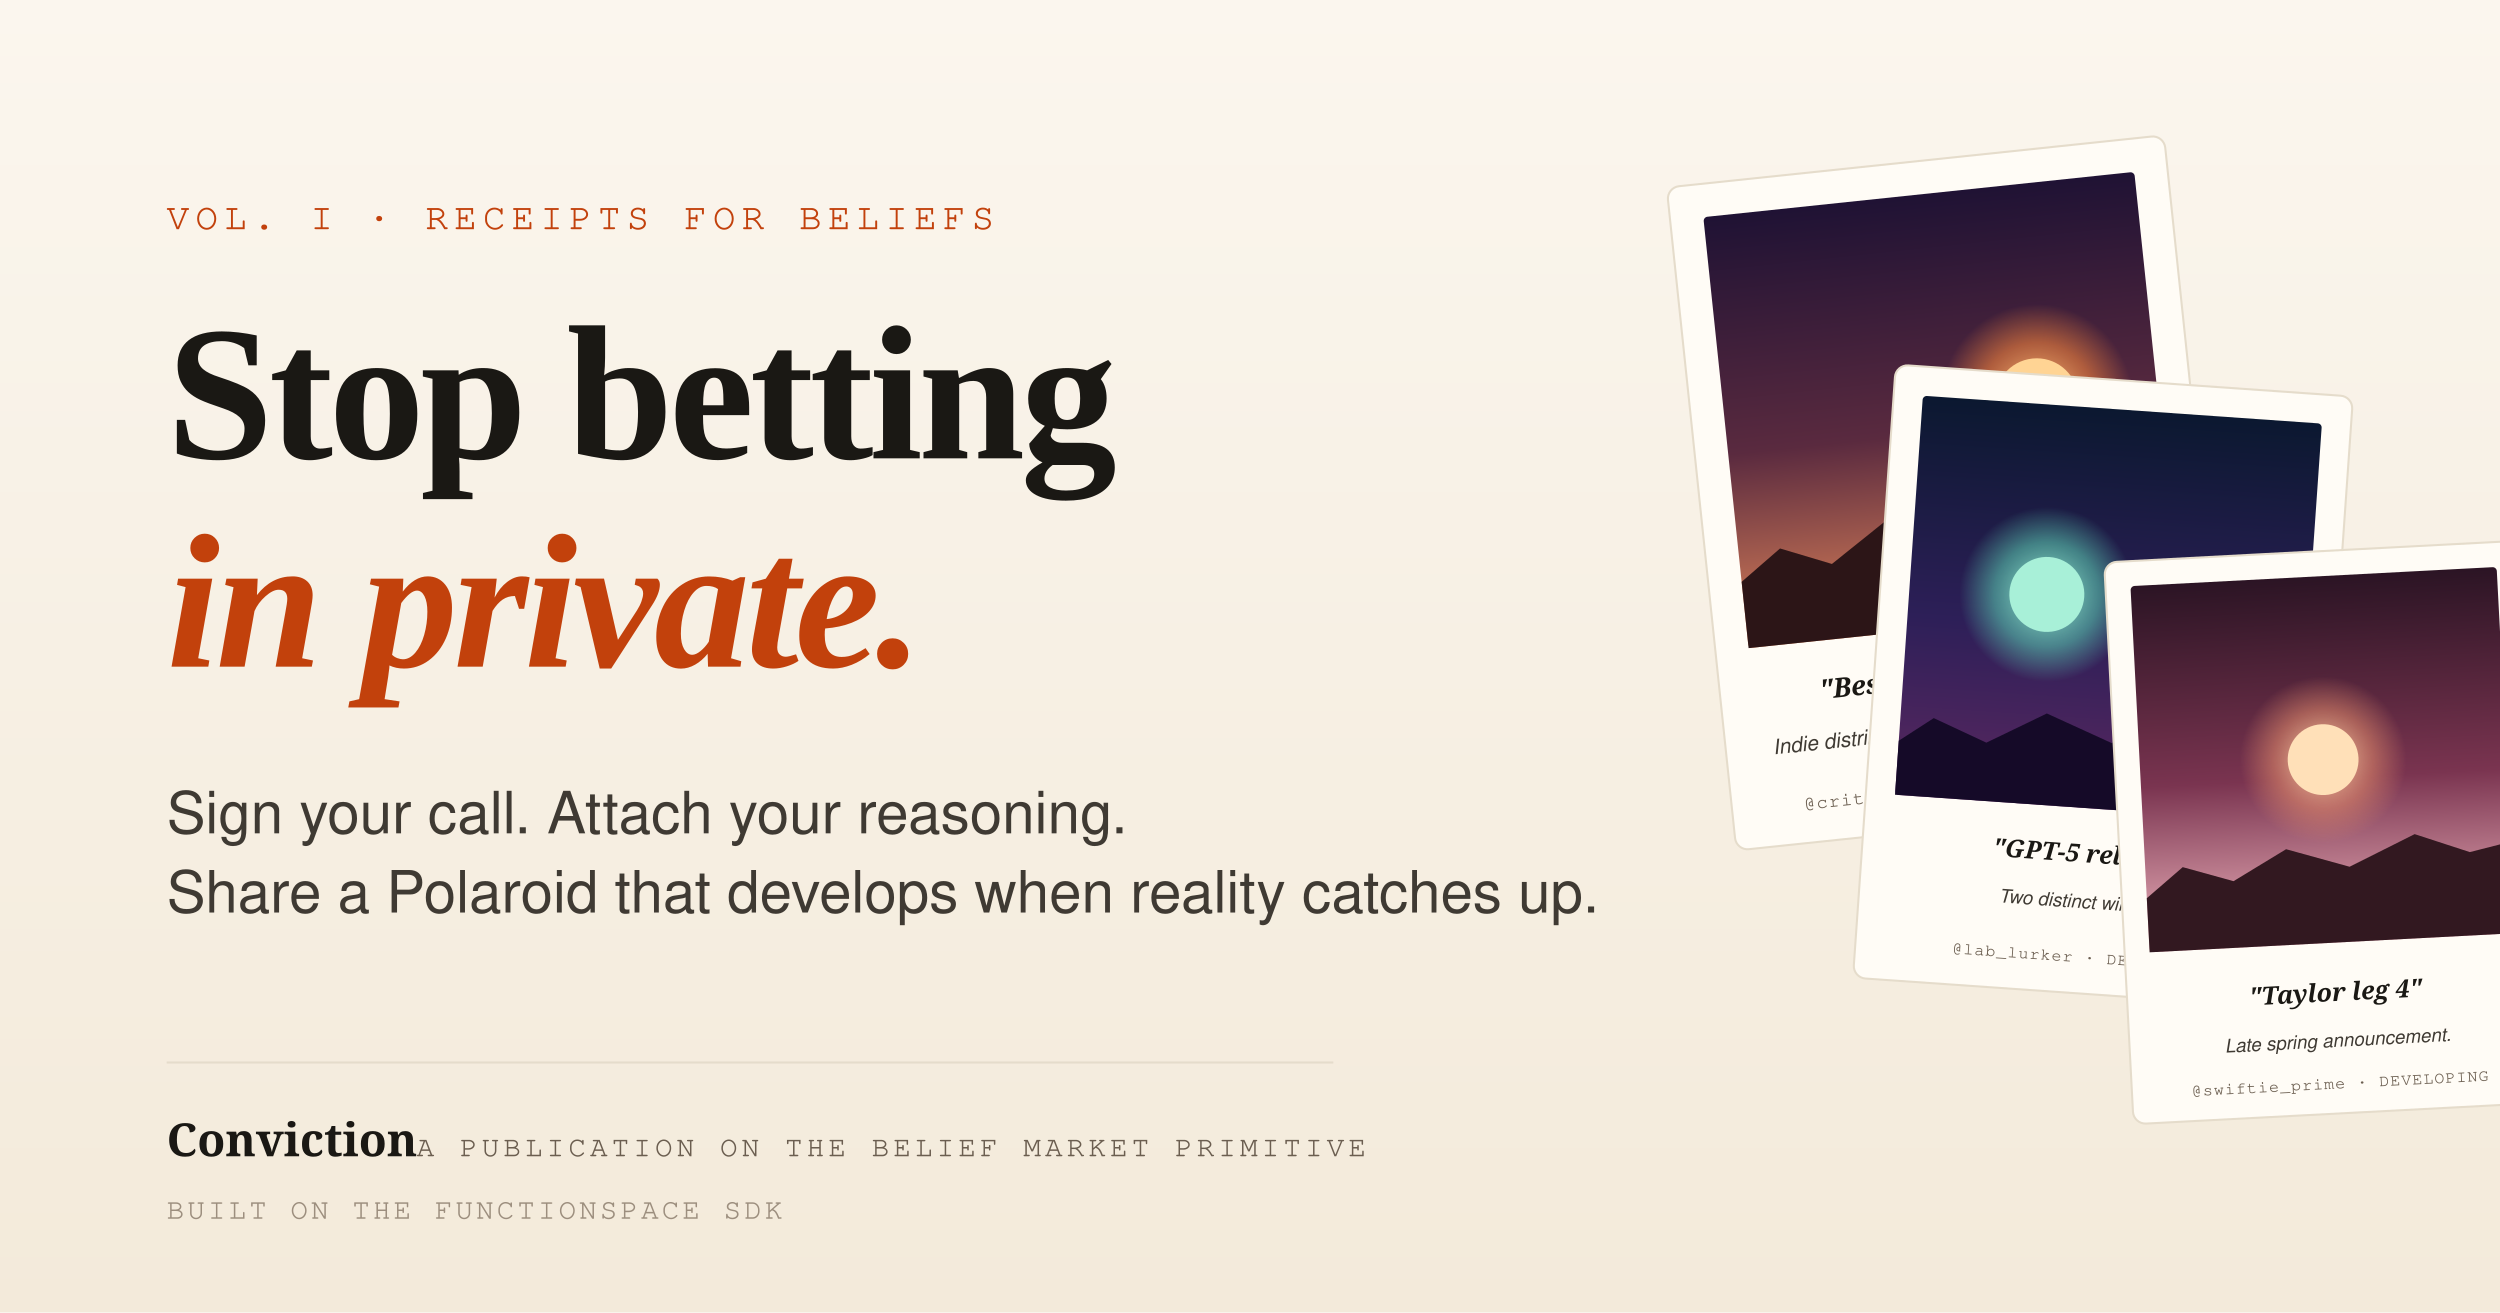
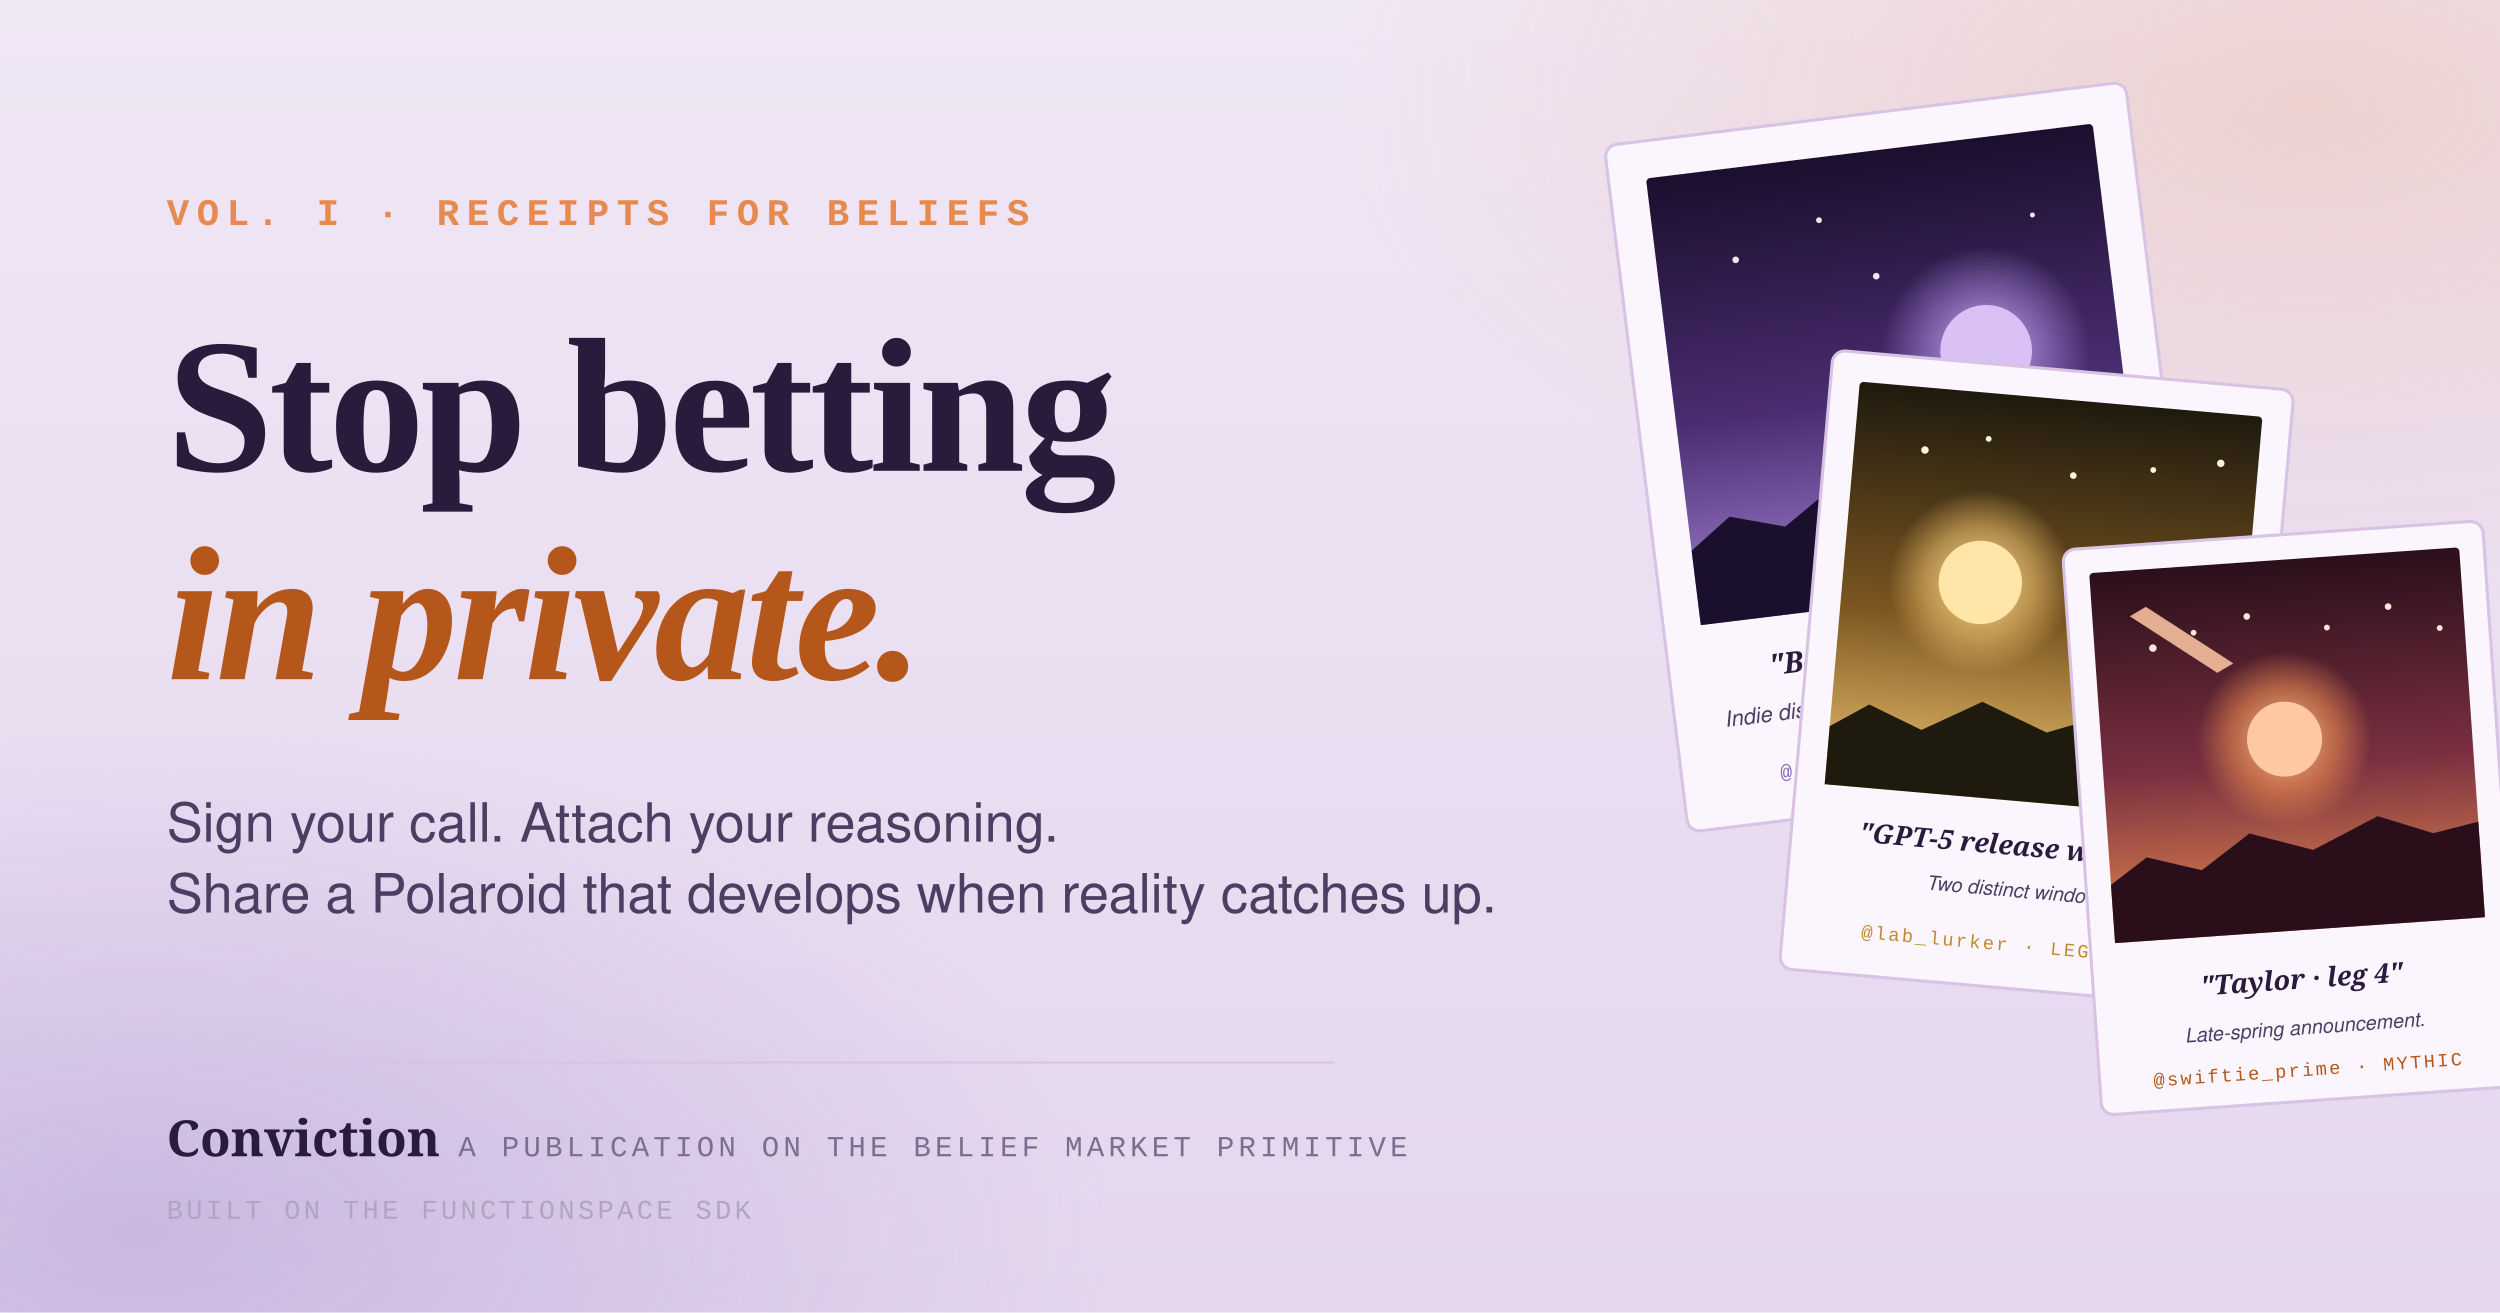
<svg xmlns="http://www.w3.org/2000/svg" viewBox="0 0 1200 630" width="1200" height="630">
  <defs>
    <linearGradient id="bg" x1="0" y1="0" x2="0" y2="1">
-       <stop offset="0%" stop-color="#FBF6EE" />
-       <stop offset="100%" stop-color="#F3EADA" />
+       <stop offset="0%" stop-color="#F0E7F5" />
+       <stop offset="100%" stop-color="#E5D6EE" />
    </linearGradient>
-     <linearGradient id="sky1" x1="0" y1="0" x2="0" y2="1">
-       <stop offset="0%" stop-color="#1F1234" />
-       <stop offset="55%" stop-color="#5A2A3F" />
-       <stop offset="100%" stop-color="#E2865A" />
+     <radialGradient id="bgGlowOrange" cx="92%" cy="8%" r="55%">
+       <stop offset="0%" stop-color="#E68A4F" stop-opacity="0.22" />
+       <stop offset="70%" stop-color="#E68A4F" stop-opacity="0" />
+     </radialGradient>
+     <radialGradient id="bgGlowPurple" cx="6%" cy="94%" r="55%">
+       <stop offset="0%" stop-color="#8467BB" stop-opacity="0.28" />
+       <stop offset="70%" stop-color="#8467BB" stop-opacity="0" />
+     </radialGradient>
+     <linearGradient id="skyEpic" x1="0" y1="0" x2="0" y2="1">
+       <stop offset="0%" stop-color="#1B0F2E" />
+       <stop offset="55%" stop-color="#4A2C70" />
+       <stop offset="100%" stop-color="#A284D6" />
    </linearGradient>
-     <linearGradient id="sky2" x1="0" y1="0" x2="0" y2="1">
-       <stop offset="0%" stop-color="#0B1830" />
-       <stop offset="55%" stop-color="#2D1F58" />
-       <stop offset="100%" stop-color="#5C2860" />
+     <linearGradient id="skyLegendary" x1="0" y1="0" x2="0" y2="1">
+       <stop offset="0%" stop-color="#1F1A0E" />
+       <stop offset="55%" stop-color="#7A5520" />
+       <stop offset="100%" stop-color="#F0C470" />
    </linearGradient>
-     <linearGradient id="sky3" x1="0" y1="0" x2="0" y2="1">
-       <stop offset="0%" stop-color="#2B1424" />
-       <stop offset="55%" stop-color="#7A3450" />
-       <stop offset="100%" stop-color="#F2B8C0" />
+     <linearGradient id="skyMythic" x1="0" y1="0" x2="0" y2="1">
+       <stop offset="0%" stop-color="#2A0F1A" />
+       <stop offset="55%" stop-color="#7A2F40" />
+       <stop offset="100%" stop-color="#E68A4F" />
    </linearGradient>
-     <radialGradient id="sun1" cx="50%" cy="50%" r="50%">
-       <stop offset="0%" stop-color="#FFD494" />
-       <stop offset="60%" stop-color="#FF8A3D" stop-opacity="0.55" />
-       <stop offset="100%" stop-color="#FF8A3D" stop-opacity="0" />
+     <radialGradient id="sunEpic" cx="50%" cy="50%" r="50%">
+       <stop offset="0%" stop-color="#D9C0F5" />
+       <stop offset="60%" stop-color="#A284D6" stop-opacity="0.55" />
+       <stop offset="100%" stop-color="#A284D6" stop-opacity="0" />
    </radialGradient>
-     <radialGradient id="sun2" cx="50%" cy="50%" r="50%">
-       <stop offset="0%" stop-color="#A8F0D8" />
-       <stop offset="60%" stop-color="#5DD3B5" stop-opacity="0.55" />
-       <stop offset="100%" stop-color="#5DD3B5" stop-opacity="0" />
+     <radialGradient id="sunLegendary" cx="50%" cy="50%" r="50%">
+       <stop offset="0%" stop-color="#FFE5A8" />
+       <stop offset="60%" stop-color="#F0C470" stop-opacity="0.55" />
+       <stop offset="100%" stop-color="#F0C470" stop-opacity="0" />
    </radialGradient>
-     <radialGradient id="sun3" cx="50%" cy="50%" r="50%">
-       <stop offset="0%" stop-color="#FFE0B8" />
-       <stop offset="60%" stop-color="#E08A6A" stop-opacity="0.55" />
-       <stop offset="100%" stop-color="#E08A6A" stop-opacity="0" />
+     <radialGradient id="sunMythic" cx="50%" cy="50%" r="50%">
+       <stop offset="0%" stop-color="#FFC8A4" />
+       <stop offset="60%" stop-color="#E68A4F" stop-opacity="0.6" />
+       <stop offset="100%" stop-color="#E68A4F" stop-opacity="0" />
    </radialGradient>
  </defs>
  <rect width="1200" height="630" fill="url(#bg)" />
-   <text x="80" y="110" font-family="Courier, monospace" font-size="18" font-weight="500" letter-spacing="3" fill="#C2410C">VOL. I  ·  RECEIPTS FOR BELIEFS</text>
-   <text x="80" y="220" font-family="Georgia, 'Times New Roman', serif" font-size="92" font-weight="700" fill="#1A1814" letter-spacing="-2">Stop betting</text>
-   <text x="80" y="320" font-family="Georgia, 'Times New Roman', serif" font-size="92" font-weight="700" font-style="italic" fill="#C2410C" letter-spacing="-2">in private.</text>
-   <text x="80" y="400" font-family="Helvetica, Arial, sans-serif" font-size="28" fill="#3F3A33">Sign your call. Attach your reasoning.</text>
-   <text x="80" y="438" font-family="Helvetica, Arial, sans-serif" font-size="28" fill="#3F3A33">Share a Polaroid that develops when reality catches up.</text>
-   <line x1="80" y1="510" x2="640" y2="510" stroke="#E5DCCB" stroke-width="1" />
-   <text x="80" y="555" font-family="Georgia, serif" font-size="22" font-weight="700" fill="#1A1814">Conviction</text>
-   <text x="200" y="555" font-family="Courier, monospace" font-size="14" letter-spacing="2" fill="#6B5E50">A PUBLICATION ON THE BELIEF MARKET PRIMITIVE</text>
-   <text x="80" y="585" font-family="Courier, monospace" font-size="14" letter-spacing="1.5" fill="#9C8E7E">BUILT ON THE FUNCTIONSPACE SDK</text>
-   <g transform="translate(800 90) rotate(-6)">
-     <rect x="0" y="0" width="240" height="320" rx="6" fill="#FFFCF6" stroke="#E5DCCB" stroke-width="1" />
-     <rect x="16" y="16" width="208" height="208" rx="2" fill="url(#sky1)" />
-     <circle cx="166" cy="120" r="46" fill="url(#sun1)" />
-     <circle cx="166" cy="120" r="20" fill="#FFD494" />
-     <path d="M 16 192 L 36 178 L 60 188 L 88 170 L 116 184 L 148 168 L 184 178 L 224 174 L 224 224 L 16 224 Z" fill="#2C1517" />
-     <text x="120" y="252" text-anchor="middle" font-family="Georgia, serif" font-size="13" font-weight="600" font-style="italic" fill="#1A1814">"Best Picture · Anora"</text>
-     <text x="120" y="276" text-anchor="middle" font-family="Helvetica, sans-serif" font-size="10" font-style="italic" fill="#3F3A33">Indie distributor energy nobody saw coming.</text>
-     <text x="120" y="304" text-anchor="middle" font-family="Courier, monospace" font-size="9" fill="#6B5E50" letter-spacing="0.5">@critic_at_large · DEVELOPING</text>
+   <rect width="1200" height="630" fill="url(#bgGlowOrange)" />
+   <rect width="1200" height="630" fill="url(#bgGlowPurple)" />
+   <text x="80" y="108" font-family="'Courier New', Courier, monospace" font-size="18" font-weight="600" letter-spacing="3.6" fill="#E68A4F">VOL. I · RECEIPTS FOR BELIEFS</text>
+   <text x="80" y="226" font-family="Georgia, 'Times New Roman', serif" font-size="92" font-weight="700" fill="#2A1B3D" letter-spacing="-2">Stop betting</text>
+   <text x="80" y="326" font-family="Georgia, 'Times New Roman', serif" font-size="92" font-weight="700" font-style="italic" fill="#B5571A" letter-spacing="-2">in private.</text>
+   <text x="80" y="404" font-family="Helvetica, Arial, sans-serif" font-size="26" fill="#4D3D63">Sign your call. Attach your reasoning.</text>
+   <text x="80" y="438" font-family="Helvetica, Arial, sans-serif" font-size="26" fill="#4D3D63">Share a Polaroid that develops when reality catches up.</text>
+   <line x1="80" y1="510" x2="640" y2="510" stroke="#D8C3E5" stroke-width="1" />
+   <text x="80" y="555" font-family="Georgia, serif" font-size="24" font-weight="700" fill="#2A1B3D">Conviction</text>
+   <text x="220" y="555" font-family="'Courier New', Courier, monospace" font-size="14" letter-spacing="2" fill="#7B6E8E">A PUBLICATION ON THE BELIEF MARKET PRIMITIVE</text>
+   <text x="80" y="585" font-family="'Courier New', Courier, monospace" font-size="13" letter-spacing="1.6" fill="#B0A4C0">BUILT ON THE FUNCTIONSPACE SDK</text>
+   <g transform="translate(770 70) rotate(-7)">
+     <rect x="0" y="0" width="252" height="332" rx="6" fill="#FBF6FE" stroke="#D8C3E5" stroke-width="1.5" />
+     <rect x="18" y="18" width="216" height="216" rx="2" fill="url(#skyEpic)" />
+     <circle cx="170" cy="120" r="50" fill="url(#sunEpic)" />
+     <circle cx="170" cy="120" r="22" fill="#D9C0F5" />
+     <path d="M 18 198 L 38 184 L 64 192 L 92 174 L 124 188 L 156 172 L 196 184 L 234 178 L 234 234 L 18 234 Z" fill="#1B0F2E" />
+     <circle cx="56" cy="62" r="1.6" fill="#F0E8F5" />
+     <circle cx="98" cy="48" r="1.4" fill="#F0E8F5" />
+     <circle cx="122" cy="78" r="1.6" fill="#F0E8F5" />
+     <circle cx="200" cy="58" r="1.2" fill="#F0E8F5" />
+     <text x="126" y="262" text-anchor="middle" font-family="Georgia, serif" font-size="14" font-weight="600" font-style="italic" fill="#2A1B3D">"Best Picture · Anora"</text>
+     <text x="126" y="284" text-anchor="middle" font-family="Helvetica, sans-serif" font-size="10.5" font-style="italic" fill="#4D3D63">Indie distributor energy nobody saw coming.</text>
+     <text x="126" y="312" text-anchor="middle" font-family="'Courier New', monospace" font-size="9.5" fill="#8467BB" letter-spacing="1.2">@critic_at_large · EPIC</text>
  </g>
-   <g transform="translate(910 175) rotate(4)">
-     <rect x="0" y="0" width="220" height="295" rx="6" fill="#FFFCF6" stroke="#E5DCCB" stroke-width="1" />
-     <rect x="14" y="14" width="192" height="192" rx="2" fill="url(#sky2)" />
-     <circle cx="80" cy="105" r="42" fill="url(#sun2)" />
-     <circle cx="80" cy="105" r="18" fill="#A8F0D8" />
-     <circle cx="170" cy="125" r="32" fill="url(#sun2)" opacity="0.7" />
-     <circle cx="170" cy="125" r="13" fill="#F0A8D8" />
-     <path d="M 14 180 L 30 168 L 56 178 L 84 162 L 116 174 L 152 158 L 184 168 L 206 162 L 206 206 L 14 206 Z" fill="#150A28" />
-     <text x="110" y="232" text-anchor="middle" font-family="Georgia, serif" font-size="12" font-weight="600" font-style="italic" fill="#1A1814">"GPT-5 release"</text>
-     <text x="110" y="254" text-anchor="middle" font-family="Helvetica, sans-serif" font-size="9" font-style="italic" fill="#3F3A33">Two distinct windows.</text>
-     <text x="110" y="280" text-anchor="middle" font-family="Courier, monospace" font-size="8" fill="#6B5E50" letter-spacing="0.5">@lab_lurker · DEVELOPING</text>
+   <g transform="translate(880 168) rotate(5)">
+     <rect x="0" y="0" width="222" height="298" rx="6" fill="#FBF6FE" stroke="#D8C3E5" stroke-width="1.5" />
+     <rect x="14" y="14" width="194" height="194" rx="2" fill="url(#skyLegendary)" />
+     <circle cx="80" cy="105" r="44" fill="url(#sunLegendary)" />
+     <circle cx="80" cy="105" r="20" fill="#FFE5A8" />
+     <circle cx="170" cy="125" r="34" fill="url(#sunLegendary)" opacity="0.75" />
+     <circle cx="170" cy="125" r="14" fill="#F0C470" />
+     <path d="M 14 180 L 32 168 L 58 178 L 86 162 L 118 174 L 154 160 L 188 170 L 208 164 L 208 208 L 14 208 Z" fill="#1F1A0E" />
+     <circle cx="48" cy="44" r="1.8" fill="#FFF5DC" />
+     <circle cx="78" cy="36" r="1.4" fill="#FFF5DC" />
+     <circle cx="120" cy="50" r="1.6" fill="#FFF5DC" />
+     <circle cx="158" cy="44" r="1.4" fill="#FFF5DC" />
+     <circle cx="190" cy="38" r="1.8" fill="#FFF5DC" />
+     <text x="112" y="234" text-anchor="middle" font-family="Georgia, serif" font-size="13" font-weight="600" font-style="italic" fill="#2A1B3D">"GPT-5 release window"</text>
+     <text x="112" y="254" text-anchor="middle" font-family="Helvetica, sans-serif" font-size="9.5" font-style="italic" fill="#4D3D63">Two distinct windows.</text>
+     <text x="112" y="280" text-anchor="middle" font-family="'Courier New', monospace" font-size="9" fill="#C28A2E" letter-spacing="1.1">@lab_lurker · LEGENDARY</text>
  </g>
-   <g transform="translate(1010 270) rotate(-3)">
-     <rect x="0" y="0" width="200" height="270" rx="6" fill="#FFFCF6" stroke="#E5DCCB" stroke-width="1" />
-     <rect x="12" y="12" width="176" height="176" rx="2" fill="url(#sky3)" />
-     <circle cx="100" cy="100" r="40" fill="url(#sun3)" />
-     <circle cx="100" cy="100" r="17" fill="#FFE0B8" />
-     <path d="M 12 162 L 30 148 L 54 156 L 80 142 L 110 152 L 142 138 L 168 148 L 188 144 L 188 188 L 12 188 Z" fill="#321820" />
-     <text x="100" y="216" text-anchor="middle" font-family="Georgia, serif" font-size="12" font-weight="600" font-style="italic" fill="#1A1814">"Taylor leg 4"</text>
-     <text x="100" y="238" text-anchor="middle" font-family="Helvetica, sans-serif" font-size="9" font-style="italic" fill="#3F3A33">Late spring announcement.</text>
-     <text x="100" y="258" text-anchor="middle" font-family="Courier, monospace" font-size="8" fill="#6B5E50" letter-spacing="0.5">@swiftie_prime · DEVELOPING</text>
+   <g transform="translate(990 264) rotate(-4)">
+     <rect x="0" y="0" width="202" height="272" rx="6" fill="#FBF6FE" stroke="#D8C3E5" stroke-width="1.5" />
+     <rect x="12" y="12" width="178" height="178" rx="2" fill="url(#skyMythic)" />
+     <circle cx="100" cy="98" r="42" fill="url(#sunMythic)" />
+     <circle cx="100" cy="98" r="18" fill="#FFC8A4" />
+     <path d="M 38 30 L 78 60 L 70 64 L 30 34 Z" fill="#FFC8A4" opacity="0.85" />
+     <path d="M 12 162 L 30 150 L 56 158 L 80 142 L 110 152 L 142 138 L 168 148 L 190 144 L 190 190 L 12 190 Z" fill="#2A0F1A" />
+     <circle cx="40" cy="50" r="1.8" fill="#FFE6DC" />
+     <circle cx="60" cy="44" r="1.4" fill="#FFE6DC" />
+     <circle cx="86" cy="38" r="1.6" fill="#FFE6DC" />
+     <circle cx="124" cy="46" r="1.4" fill="#FFE6DC" />
+     <circle cx="154" cy="38" r="1.6" fill="#FFE6DC" />
+     <circle cx="178" cy="50" r="1.4" fill="#FFE6DC" />
+     <text x="100" y="218" text-anchor="middle" font-family="Georgia, serif" font-size="13" font-weight="600" font-style="italic" fill="#2A1B3D">"Taylor · leg 4"</text>
+     <text x="100" y="240" text-anchor="middle" font-family="Helvetica, sans-serif" font-size="9.5" font-style="italic" fill="#4D3D63">Late-spring announcement.</text>
+     <text x="100" y="260" text-anchor="middle" font-family="'Courier New', monospace" font-size="9" fill="#B5571A" letter-spacing="1.1">@swiftie_prime · MYTHIC</text>
  </g>
</svg>
